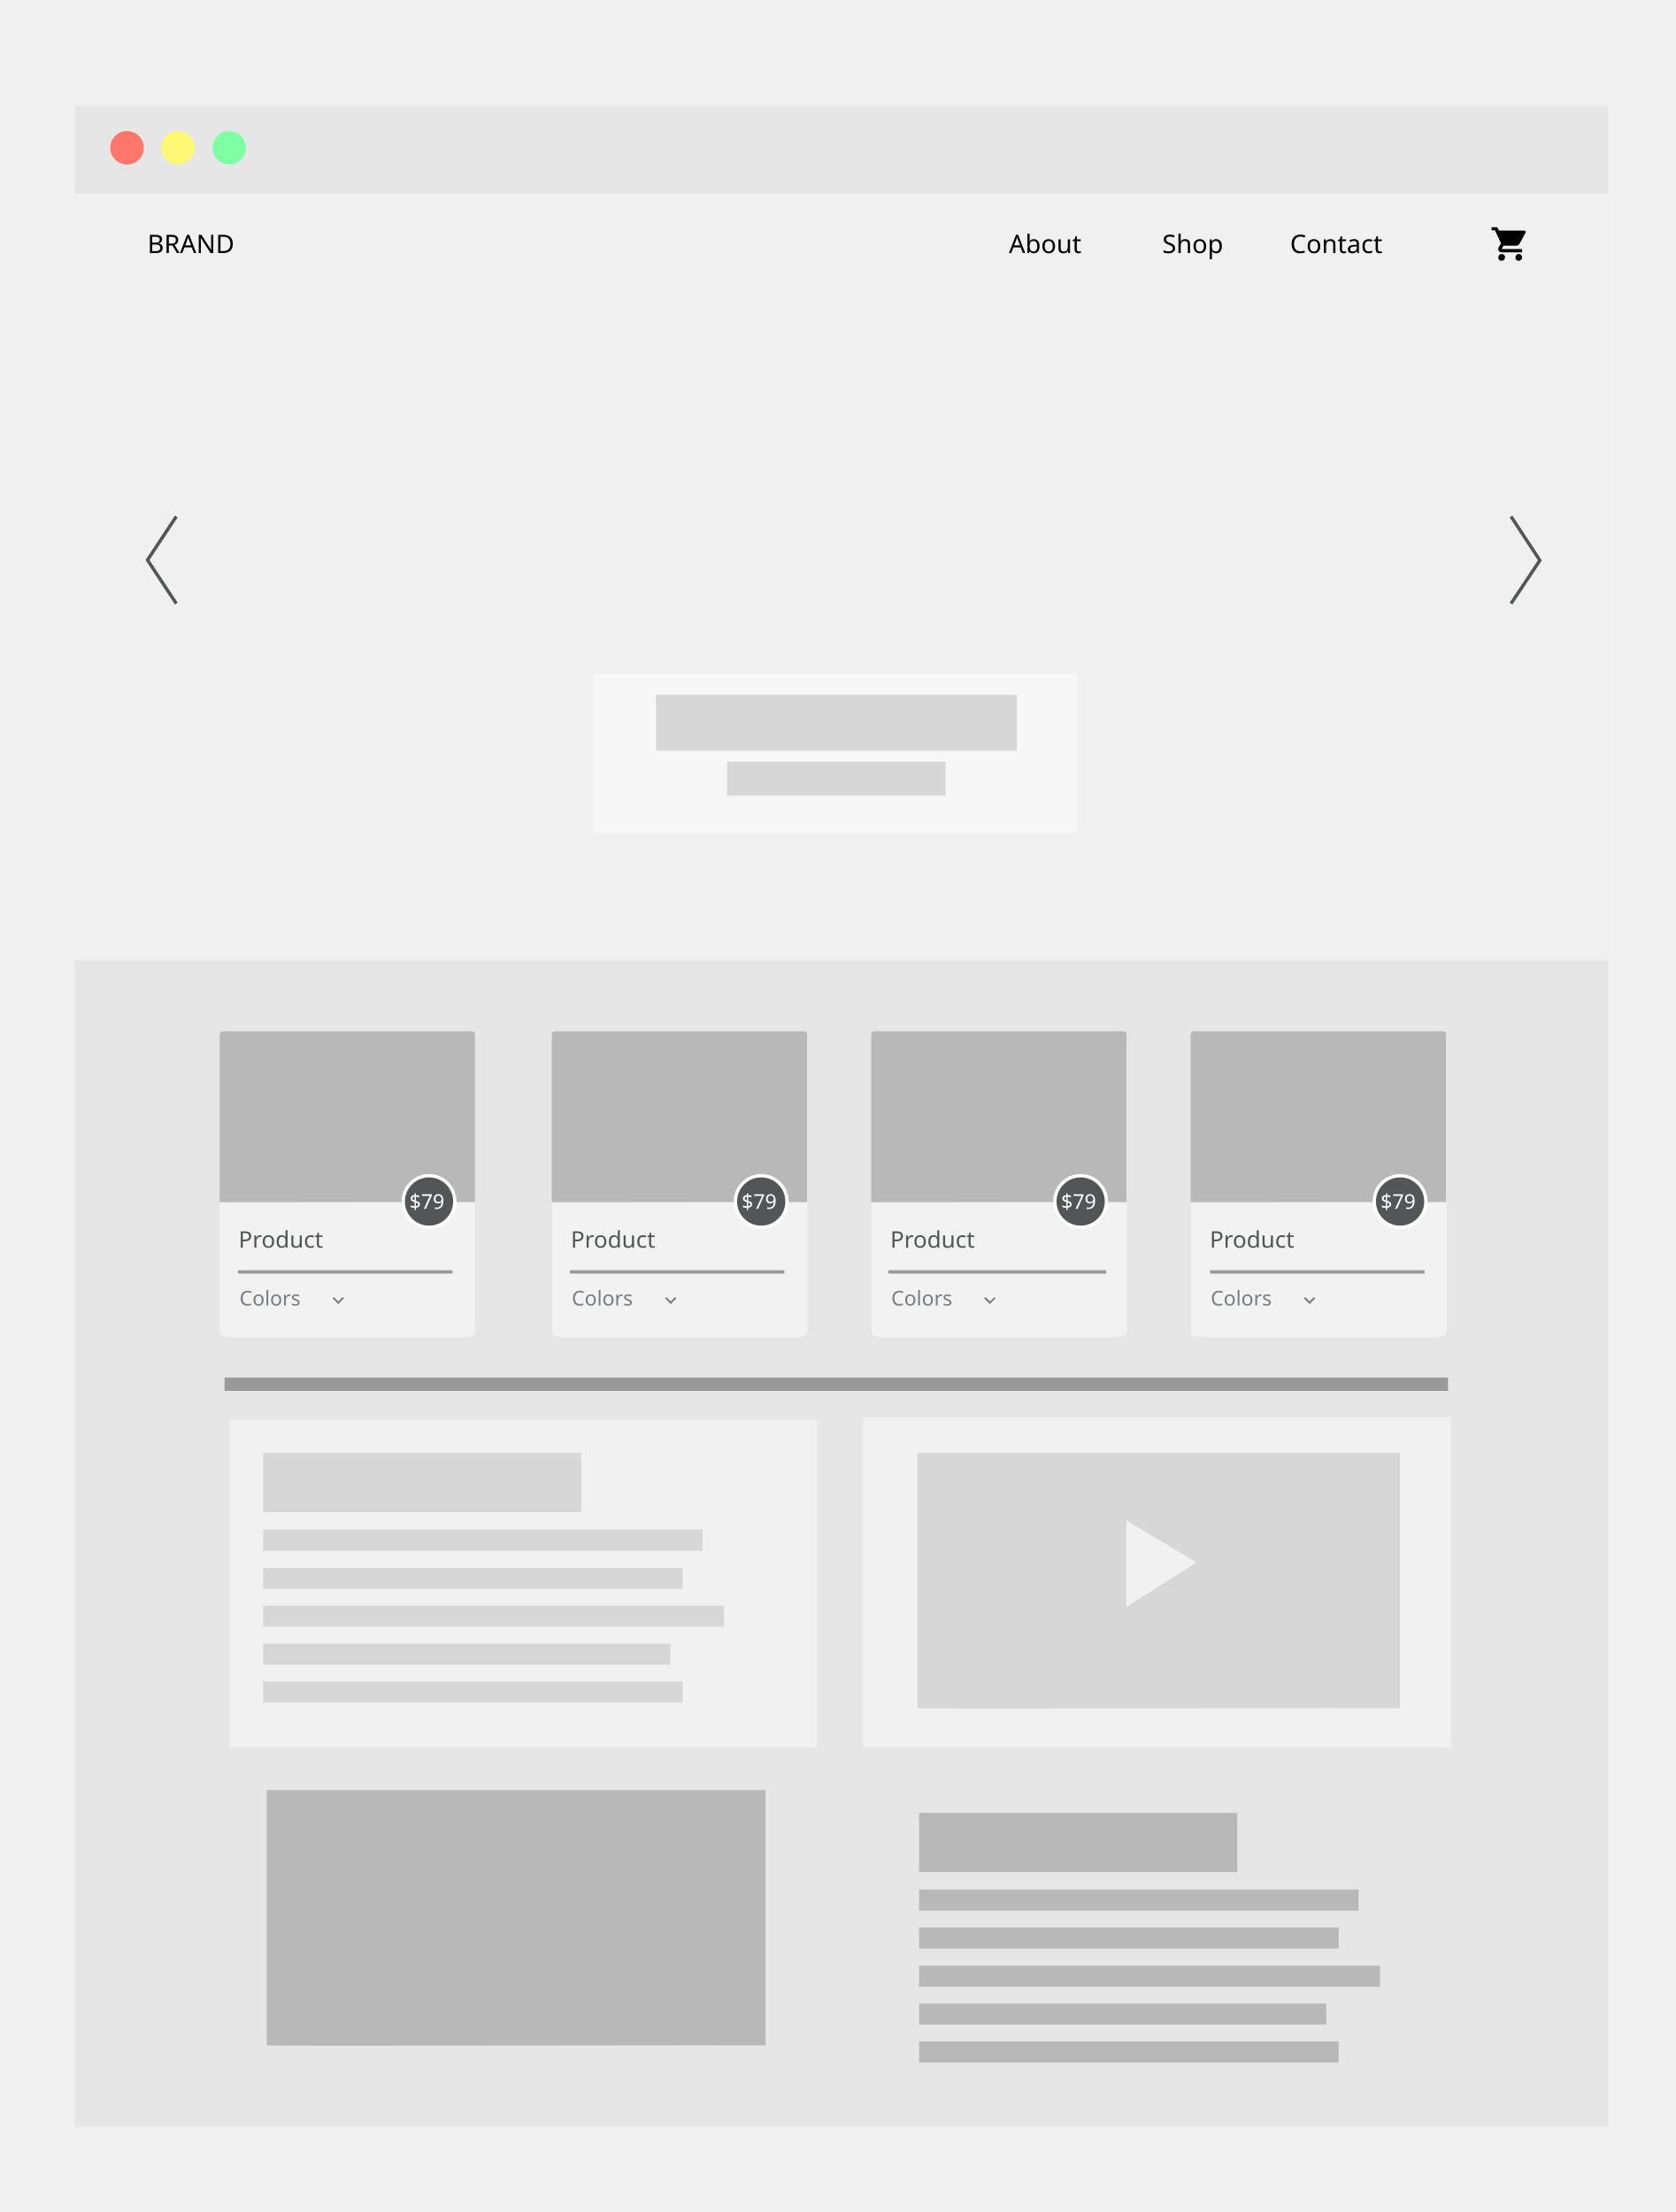
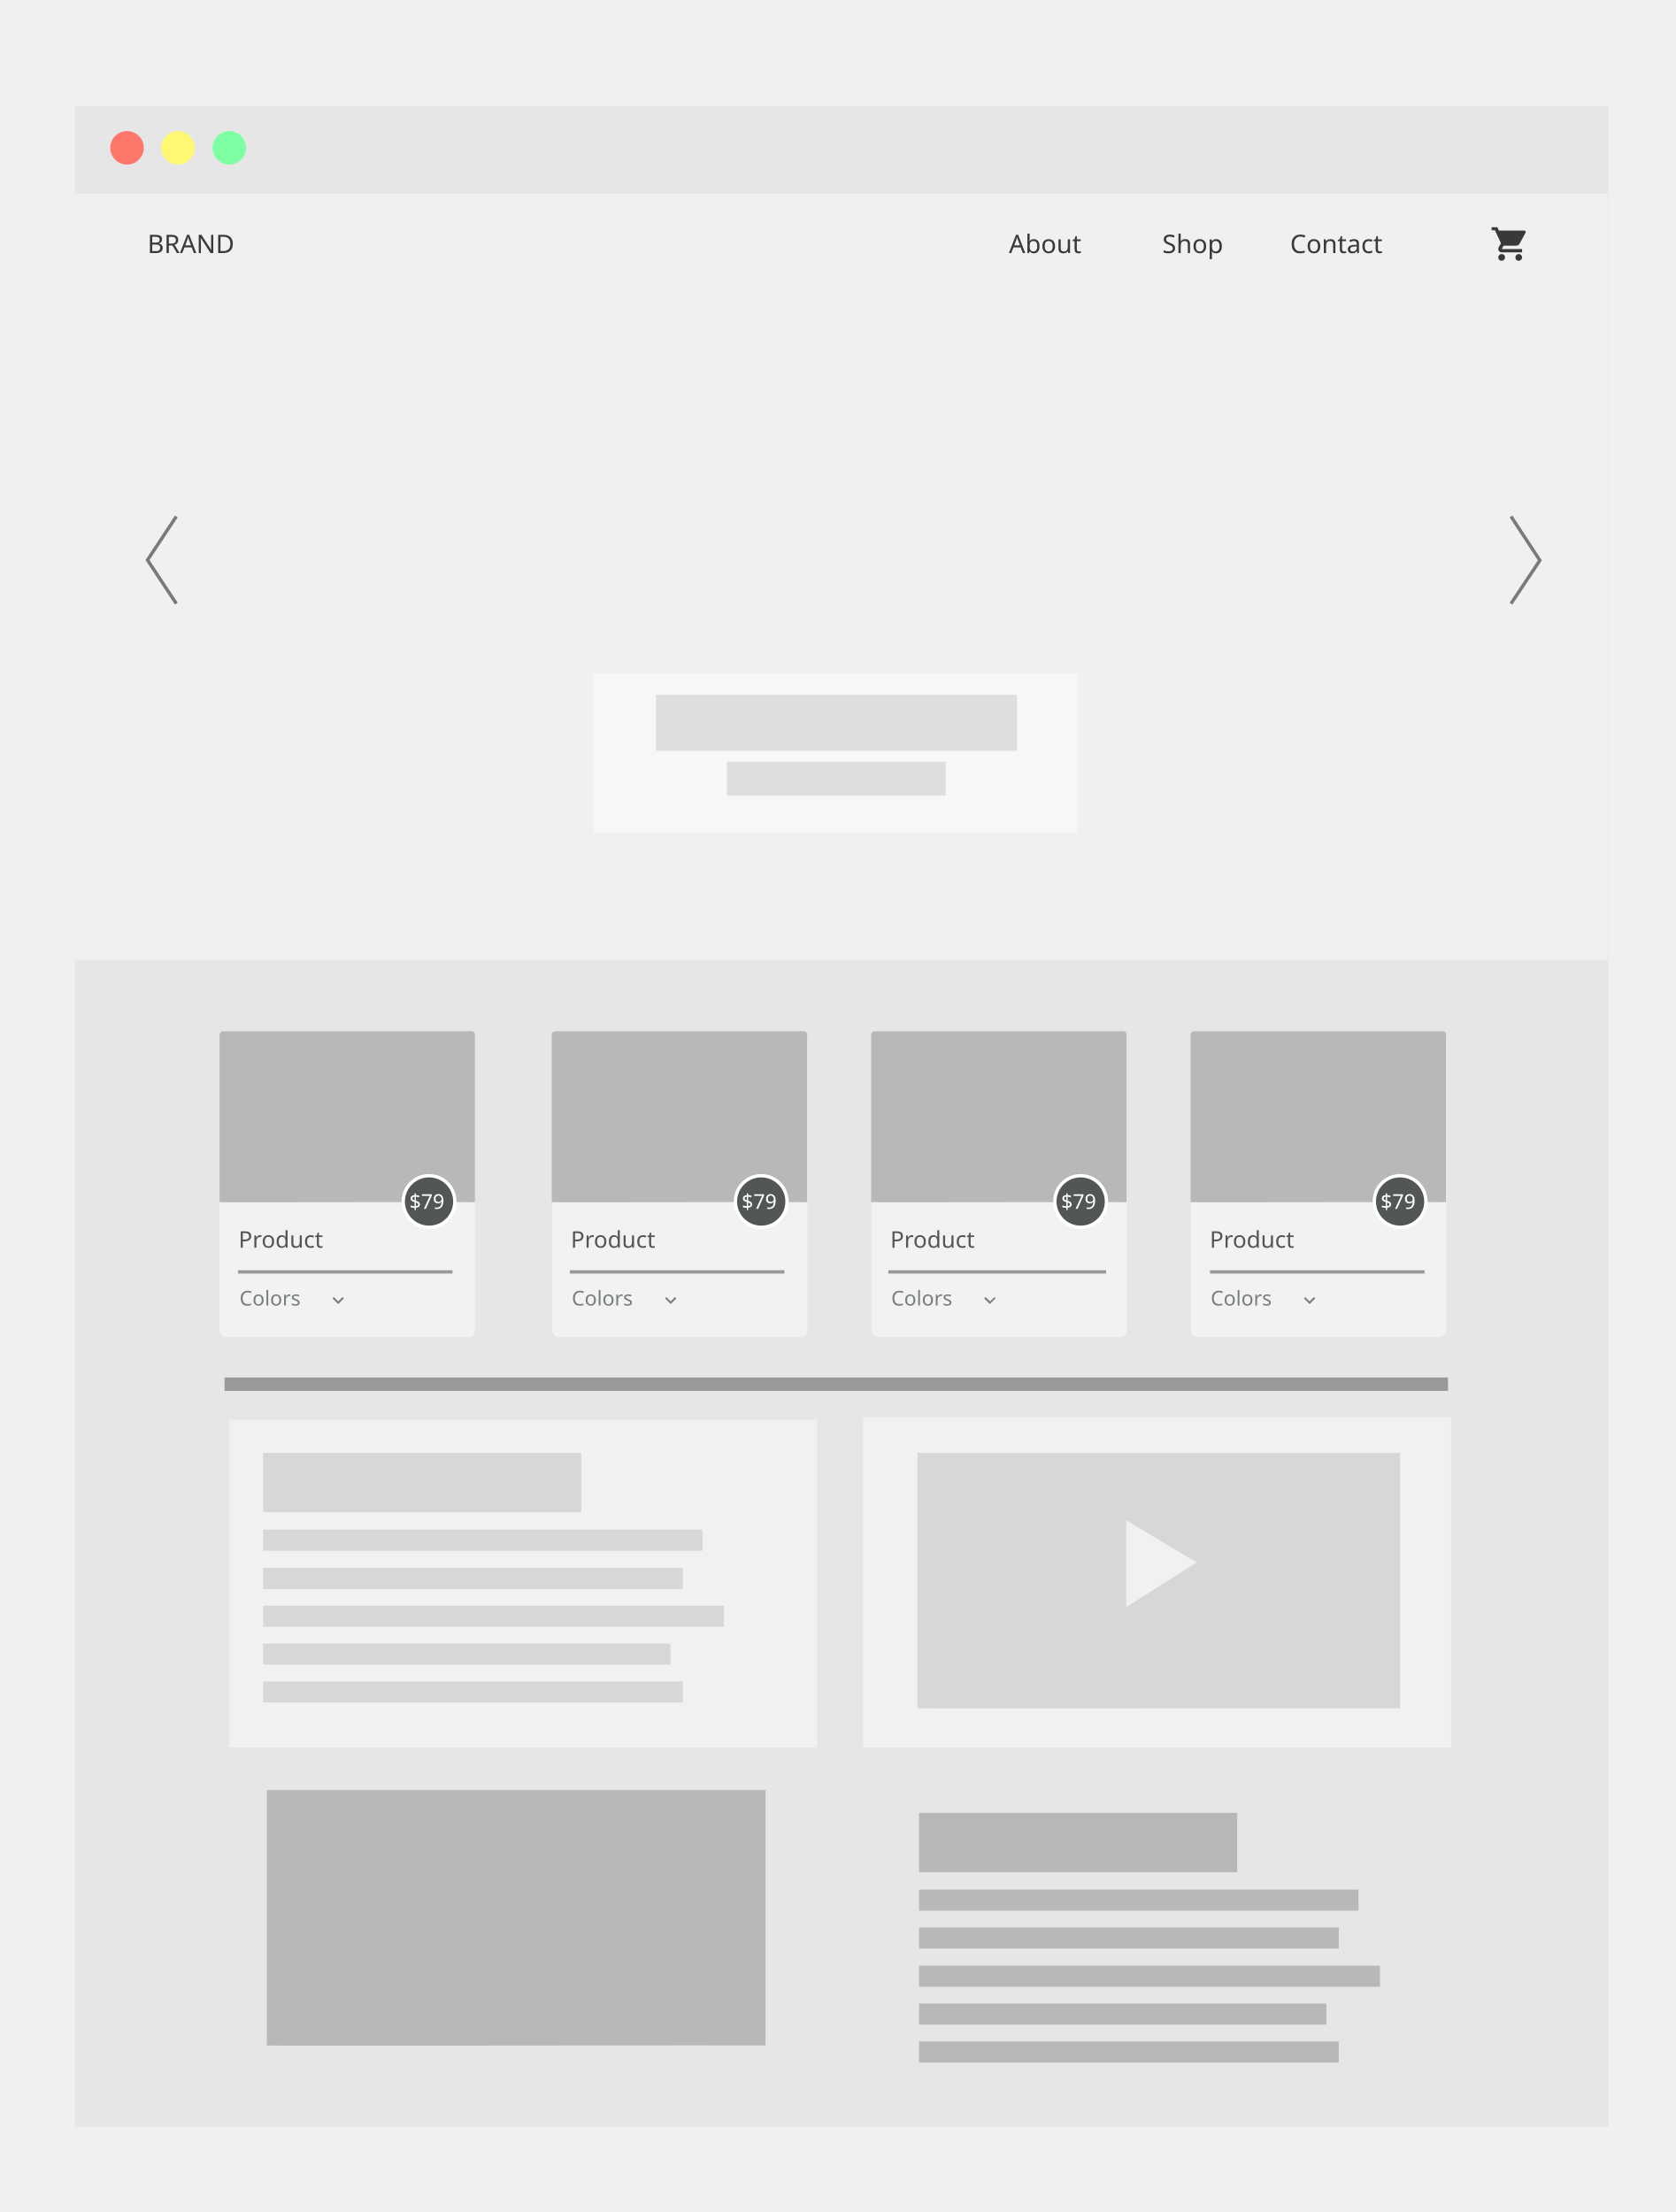
<svg xmlns="http://www.w3.org/2000/svg" version="1.1" x="0px" y="0px" viewBox="0 0 500 660" enable-background="new 0 0 500 660" xml:space="preserve">
  <g id="Layer_1">
    <rect x="22.3" y="31.6" fill="#E6E6E6" width="457.5" height="603" />
    <circle fill="#FF766A" cx="37.9" cy="44.1" r="5" />
    <circle fill="#FFF874" cx="53.1" cy="44.1" r="5" />
    <circle fill="#7FFFA4" cx="68.4" cy="44.1" r="5" />
    <rect x="22.3" y="57.8" fill="#F0F0F0" width="457.4" height="228.7" />
    <path fill="#F2F2F2" d="M429.5,398.9h-72.2c-1.1,0-2-0.9-2-2v-86.1c0-1.1,0.9-2,2-2h72.2c1.1,0,2,0.9,2,2v86.1   C431.5,398,430.6,398.9,429.5,398.9z" />
    <text transform="matrix(1 0 0 1 360.9016 372.286)" fill="#525657" font-family="'Montserrat-Bold'" font-size="6.862">Product</text>
    <line fill="none" stroke="#999999" stroke-miterlimit="10" x1="361" y1="379.5" x2="425" y2="379.5" />
    <g>
      <text transform="matrix(1 0 0 1 361.1797 389.5277)" fill="#787E80" font-family="'Montserrat-Regular'" font-size="6.1">Colors</text>
    </g>
    <path fill="#787E80" d="M392,387l-1.3,1.3l-1.3-1.3l-0.4,0.4l1.7,1.7l1.7-1.7L392,387z" />
    <path fill="#E6E6E6" d="M361.4,332.1l0-0.8l-3.4,3.4l3.4,3.4l0-0.8l-2.6-2.6L361.4,332.1z" />
    <path fill="#E6E6E6" d="M425.4,337.4l0,0.8l3.4-3.4l-3.4-3.4l0,0.8l2.6,2.6L425.4,337.4z" />
    <path fill="#B8B8B8" d="M430.4,307.7h-74.1c-0.6,0-1.1,0.5-1.1,1.1v49.9c-0.1,0.1,76.2-0.1,76.2,0v-49.9   C431.5,308.2,431,307.7,430.4,307.7z" />
    <circle fill="#525657" stroke="#FFFFFF" stroke-miterlimit="10" cx="417.7" cy="358.5" r="7.7" />
    <text transform="matrix(1 0 0 1 411.8857 360.6806)" fill="#FFFFFF" font-family="'Khula-Regular'" font-size="6.1">$79</text>
    <path fill="#F2F2F2" d="M334.2,398.9H262c-1.1,0-2-0.9-2-2v-86.1c0-1.1,0.9-2,2-2h72.2c1.1,0,2,0.9,2,2v86.1   C336.2,398,335.3,398.9,334.2,398.9z" />
    <text transform="matrix(1 0 0 1 265.5897 372.286)" fill="#525657" font-family="'Montserrat-Bold'" font-size="6.862">Product</text>
    <line fill="none" stroke="#999999" stroke-miterlimit="10" x1="265" y1="379.5" x2="330" y2="379.5" />
    <g>
      <text transform="matrix(1 0 0 1 265.8692 389.5277)" fill="#787E80" font-family="'Montserrat-Regular'" font-size="6.1">Colors</text>
    </g>
    <path fill="#787E80" d="M296.7,387l-1.3,1.3L294,387l-0.4,0.4l1.7,1.7l1.7-1.7L296.7,387z" />
    <path fill="#E6E6E6" d="M266.1,332.1l0-0.8l-3.4,3.4l3.4,3.4l0-0.8l-2.6-2.6L266.1,332.1z" />
    <path fill="#E6E6E6" d="M330.1,337.4l0,0.8l3.4-3.4l-3.4-3.4l0,0.8l2.6,2.6L330.1,337.4z" />
    <path fill="#B8B8B8" d="M335.1,307.7H261c-0.6,0-1.1,0.5-1.1,1.1v49.9c-0.1,0.1,76.2-0.1,76.2,0v-49.9   C336.2,308.2,335.7,307.7,335.1,307.7z" />
    <circle fill="#525657" stroke="#FFFFFF" stroke-miterlimit="10" cx="322.4" cy="358.5" r="7.7" />
    <text transform="matrix(1 0 0 1 316.5743 360.6806)" fill="#FFFFFF" font-family="'Khula-Regular'" font-size="6.1">$79</text>
    <path fill="#F2F2F2" d="M238.9,398.9h-72.2c-1.1,0-2-0.9-2-2v-86.1c0-1.1,0.9-2,2-2h72.2c1.1,0,2,0.9,2,2v86.1   C240.9,398,240,398.9,238.9,398.9z" />
    <text transform="matrix(1 0 0 1 170.2783 372.286)" fill="#525657" font-family="'Montserrat-Bold'" font-size="6.862">Product</text>
    <line fill="none" stroke="#999999" stroke-miterlimit="10" x1="170" y1="379.5" x2="234" y2="379.5" />
    <g>
      <text transform="matrix(1 0 0 1 170.5573 389.5277)" fill="#787E80" font-family="'Montserrat-Regular'" font-size="6.1">Colors</text>
    </g>
    <path fill="#787E80" d="M201.4,387l-1.3,1.3l-1.3-1.3l-0.4,0.4l1.7,1.7l1.7-1.7L201.4,387z" />
    <path fill="#E6E6E6" d="M170.8,332.1l0-0.8l-3.4,3.4l3.4,3.4l0-0.8l-2.6-2.6L170.8,332.1z" />
    <path fill="#E6E6E6" d="M234.8,337.4l0,0.8l3.4-3.4l-3.4-3.4l0,0.8l2.6,2.6L234.8,337.4z" />
    <path fill="#B8B8B8" d="M239.8,307.7h-74.1c-0.6,0-1.1,0.5-1.1,1.1v49.9c-0.1,0.1,76.2-0.1,76.2,0v-49.9   C240.9,308.2,240.4,307.7,239.8,307.7z" />
    <circle fill="#525657" stroke="#FFFFFF" stroke-miterlimit="10" cx="227.1" cy="358.5" r="7.7" />
    <text transform="matrix(1 0 0 1 221.2628 360.6806)" fill="#FFFFFF" font-family="'Khula-Regular'" font-size="6.1">$79</text>
    <path fill="#F2F2F2" d="M139.8,398.9H67.5c-1.1,0-2-0.9-2-2v-86.1c0-1.1,0.9-2,2-2h72.2c1.1,0,2,0.9,2,2v86.1   C141.8,398,140.9,398.9,139.8,398.9z" />
    <text transform="matrix(1 0 0 1 71.1543 372.286)" fill="#525657" font-family="'Montserrat-Bold'" font-size="6.862">Product</text>
    <line fill="none" stroke="#999999" stroke-miterlimit="10" x1="71" y1="379.5" x2="135" y2="379.5" />
    <g>
      <text transform="matrix(1 0 0 1 71.4327 389.5277)" fill="#787E80" font-family="'Montserrat-Regular'" font-size="6.1">Colors</text>
    </g>
    <path fill="#787E80" d="M102.2,387l-1.3,1.3l-1.3-1.3l-0.4,0.4l1.7,1.7l1.7-1.7L102.2,387z" />
    <path fill="#E6E6E6" d="M71.6,332.1l0-0.8l-3.4,3.4l3.4,3.4l0-0.8l-2.6-2.6L71.6,332.1z" />
    <path fill="#E6E6E6" d="M135.6,337.4l0,0.8l3.4-3.4l-3.4-3.4l0,0.8l2.6,2.6L135.6,337.4z" />
    <path fill="#B8B8B8" d="M140.7,307.7H66.6c-0.6,0-1.1,0.5-1.1,1.1v49.9c-0.1,0.1,76.2-0.1,76.2,0v-49.9   C141.8,308.2,141.3,307.7,140.7,307.7z" />
    <circle fill="#525657" stroke="#FFFFFF" stroke-miterlimit="10" cx="128" cy="358.5" r="7.7" />
    <text transform="matrix(1 0 0 1 122.1389 360.6806)" fill="#FFFFFF" font-family="'Khula-Regular'" font-size="6.1">$79</text>
    <text transform="matrix(1 0 0 1 300.999 75.5079)" font-family="'Khula-Bold'" font-size="7.625">About</text>
    <text transform="matrix(1 0 0 1 346.749 75.5079)" font-family="'Khula-Bold'" font-size="7.625">Shop</text>
    <text transform="matrix(1 0 0 1 384.8729 75.5079)" font-family="'Khula-Bold'" font-size="7.625">Contact</text>
    <g>
      <path d="M448,75.8c-0.6,0-1,0.5-1,1c0,0.6,0.4,1,1,1c0.6,0,1-0.5,1-1C449.1,76.3,448.6,75.8,448,75.8z M445,67.7v1h1l1.8,3.9    l-0.7,1.2c-0.1,0.1-0.1,0.3-0.1,0.5c0,0.6,0.5,1,1,1h6.1v-1h-5.9c-0.1,0-0.1-0.1-0.1-0.1c0,0,0,0,0-0.1l0.5-0.8h3.8    c0.4,0,0.7-0.2,0.9-0.5l1.8-3.3c0-0.1,0.1-0.2,0.1-0.2c0-0.3-0.2-0.5-0.5-0.5h-7.5l-0.5-1H445z M453.1,75.8c-0.6,0-1,0.5-1,1    c0,0.6,0.4,1,1,1s1-0.5,1-1C454.1,76.3,453.7,75.8,453.1,75.8z" />
      <path fill="none" d="M444.5,66.7h12.2v12.2h-12.2V66.7z" />
    </g>
    <line fill="none" stroke="#999999" stroke-width="4" stroke-miterlimit="10" x1="67" y1="413" x2="432" y2="413" />
    <path fill="#B8B8B8" d="M417.7,433.5h-144v76.2c-0.2,0.2,144-0.1,144,0V433.5z" />
    <path fill="none" stroke="#E6E6E6" stroke-miterlimit="10" d="M87.3,578.2" />
    <path fill="none" stroke="#E6E6E6" stroke-miterlimit="10" d="M78.7,565.1" />
    <path fill="none" stroke="#E6E6E6" stroke-miterlimit="10" d="M87.3,552.2" />
    <path fill="none" stroke="#E6E6E6" stroke-miterlimit="10" d="M221.7,552.2" />
    <path fill="none" stroke="#E6E6E6" stroke-miterlimit="10" d="M230.2,565.2" />
    <path fill="#B8B8B8" d="M228.4,534.1H79.6v76.2c-0.2,0.2,148.8-0.1,148.8,0V534.1z" />
    <polygon fill="#E6E6E6" points="336,453.6 336,479.5 357,466.2  " />
    <polyline fill="none" stroke="#525657" stroke-miterlimit="10" points="52.6,154.1 44,167.1 52.6,180.1  " />
    <polyline fill="none" stroke="#525657" stroke-miterlimit="10" points="450.8,180.1 459.4,167.2 450.8,154.1  " />
    <text transform="matrix(1 0 0 1 43.9931 75.5079)" font-family="'Khula-Bold'" font-size="7.625">BRAND</text>
    <rect x="195.7" y="207.3" fill="#B8B8B8" width="107.7" height="16.7" />
    <rect x="216.9" y="227.3" fill="#B8B8B8" width="65.2" height="10.1" />
    <g>
      <rect x="78.5" y="433.5" fill="#B8B8B8" width="94.9" height="17.7" />
      <rect x="78.5" y="456.4" fill="#B8B8B8" width="131.1" height="6.3" />
      <rect x="78.5" y="467.8" fill="#B8B8B8" width="125.2" height="6.3" />
      <rect x="78.5" y="479.1" fill="#B8B8B8" width="137.5" height="6.3" />
      <rect x="78.5" y="490.4" fill="#B8B8B8" width="121.5" height="6.3" />
      <rect x="78.5" y="501.7" fill="#B8B8B8" width="125.2" height="6.3" />
    </g>
    <g>
      <rect x="274.2" y="540.9" fill="#B8B8B8" width="94.9" height="17.7" />
      <rect x="274.2" y="563.8" fill="#B8B8B8" width="131.1" height="6.3" />
      <rect x="274.2" y="575.1" fill="#B8B8B8" width="125.2" height="6.3" />
      <rect x="274.2" y="586.5" fill="#B8B8B8" width="137.5" height="6.3" />
      <rect x="274.2" y="597.8" fill="#B8B8B8" width="121.5" height="6.3" />
      <rect x="274.2" y="609.1" fill="#B8B8B8" width="125.2" height="6.3" />
    </g>
  </g>
+   <g id="content-slideshow">
+     <rect x="22.3" y="57.8" opacity="0.24" fill="#F0F0F0" width="457.4" height="228.7" />
+   </g>
  <g id="content-a">
    <rect x="177" y="201" opacity="0.44" fill="#FFFFFF" width="144.4" height="47.5" />
  </g>
  <g id="content-b">
    <rect x="68.4" y="423.6" opacity="0.44" fill="#FFFFFF" width="175.4" height="97.8" />
  </g>
  <g id="content-d">
</g>
  <g id="content-e">
</g>
  <g id="content-c">
    <rect x="257.5" y="422.9" opacity="0.44" fill="#FFFFFF" width="175.4" height="98.5" />
  </g>
</svg>
